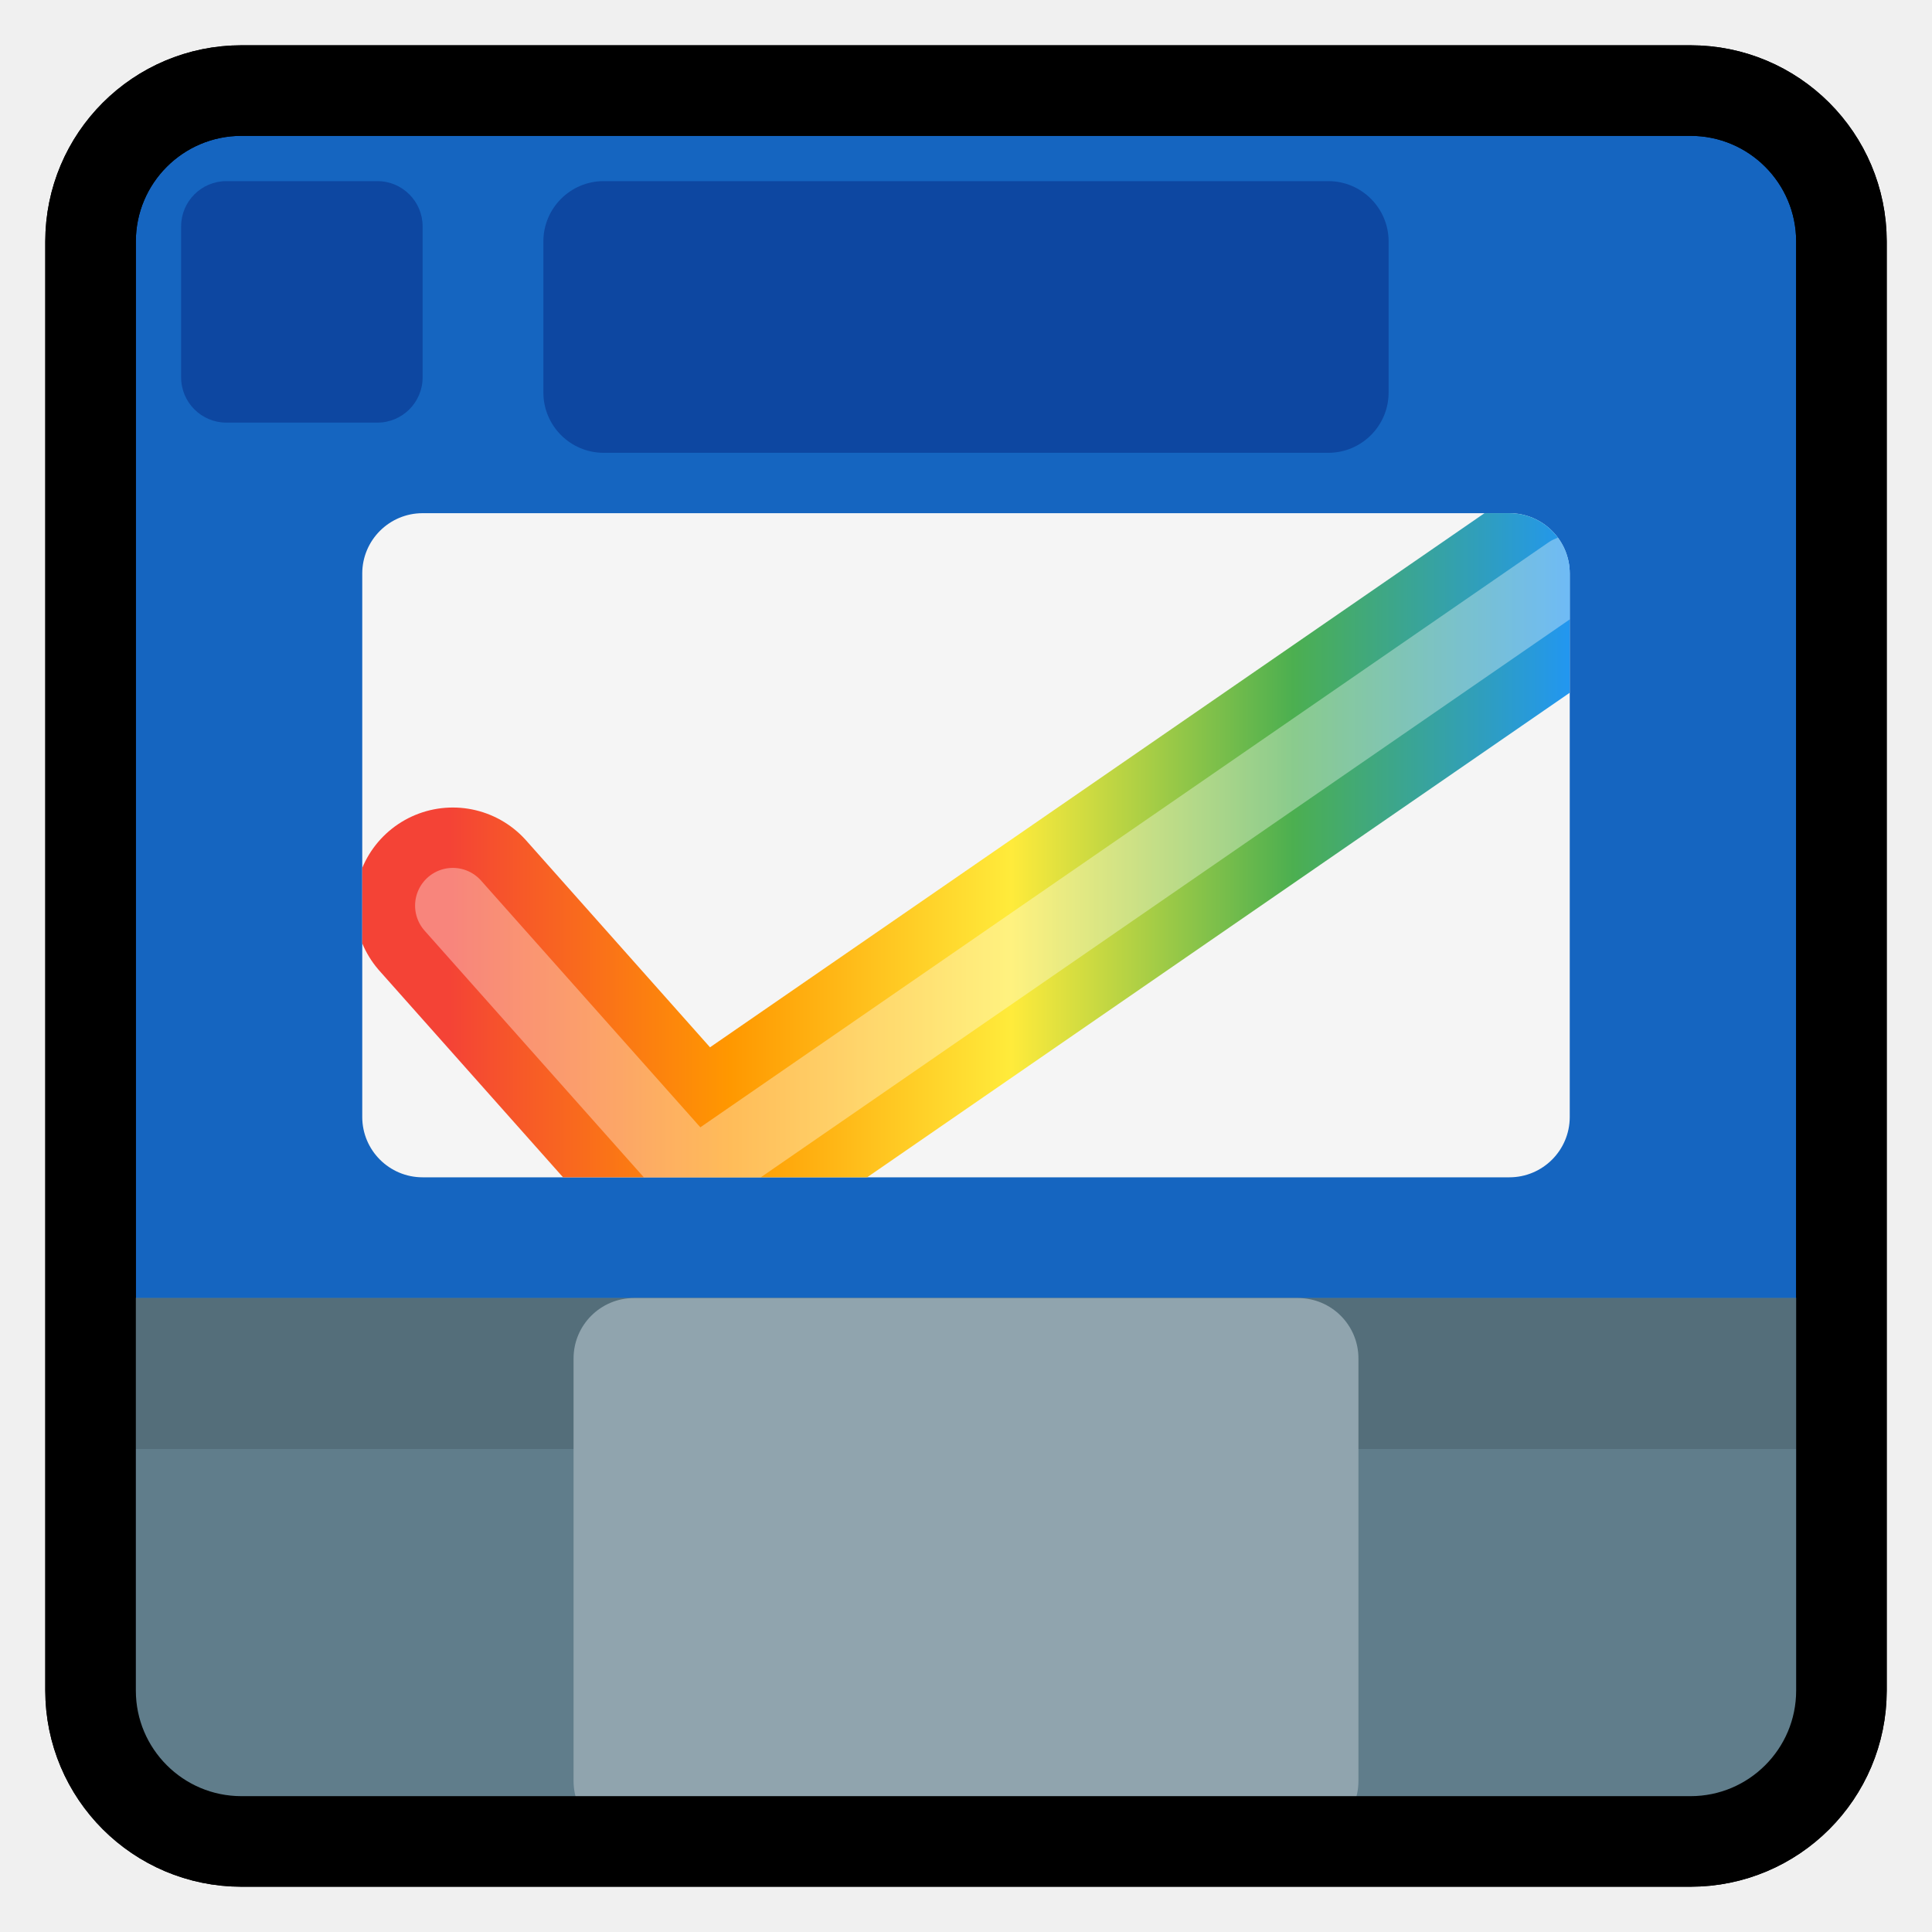
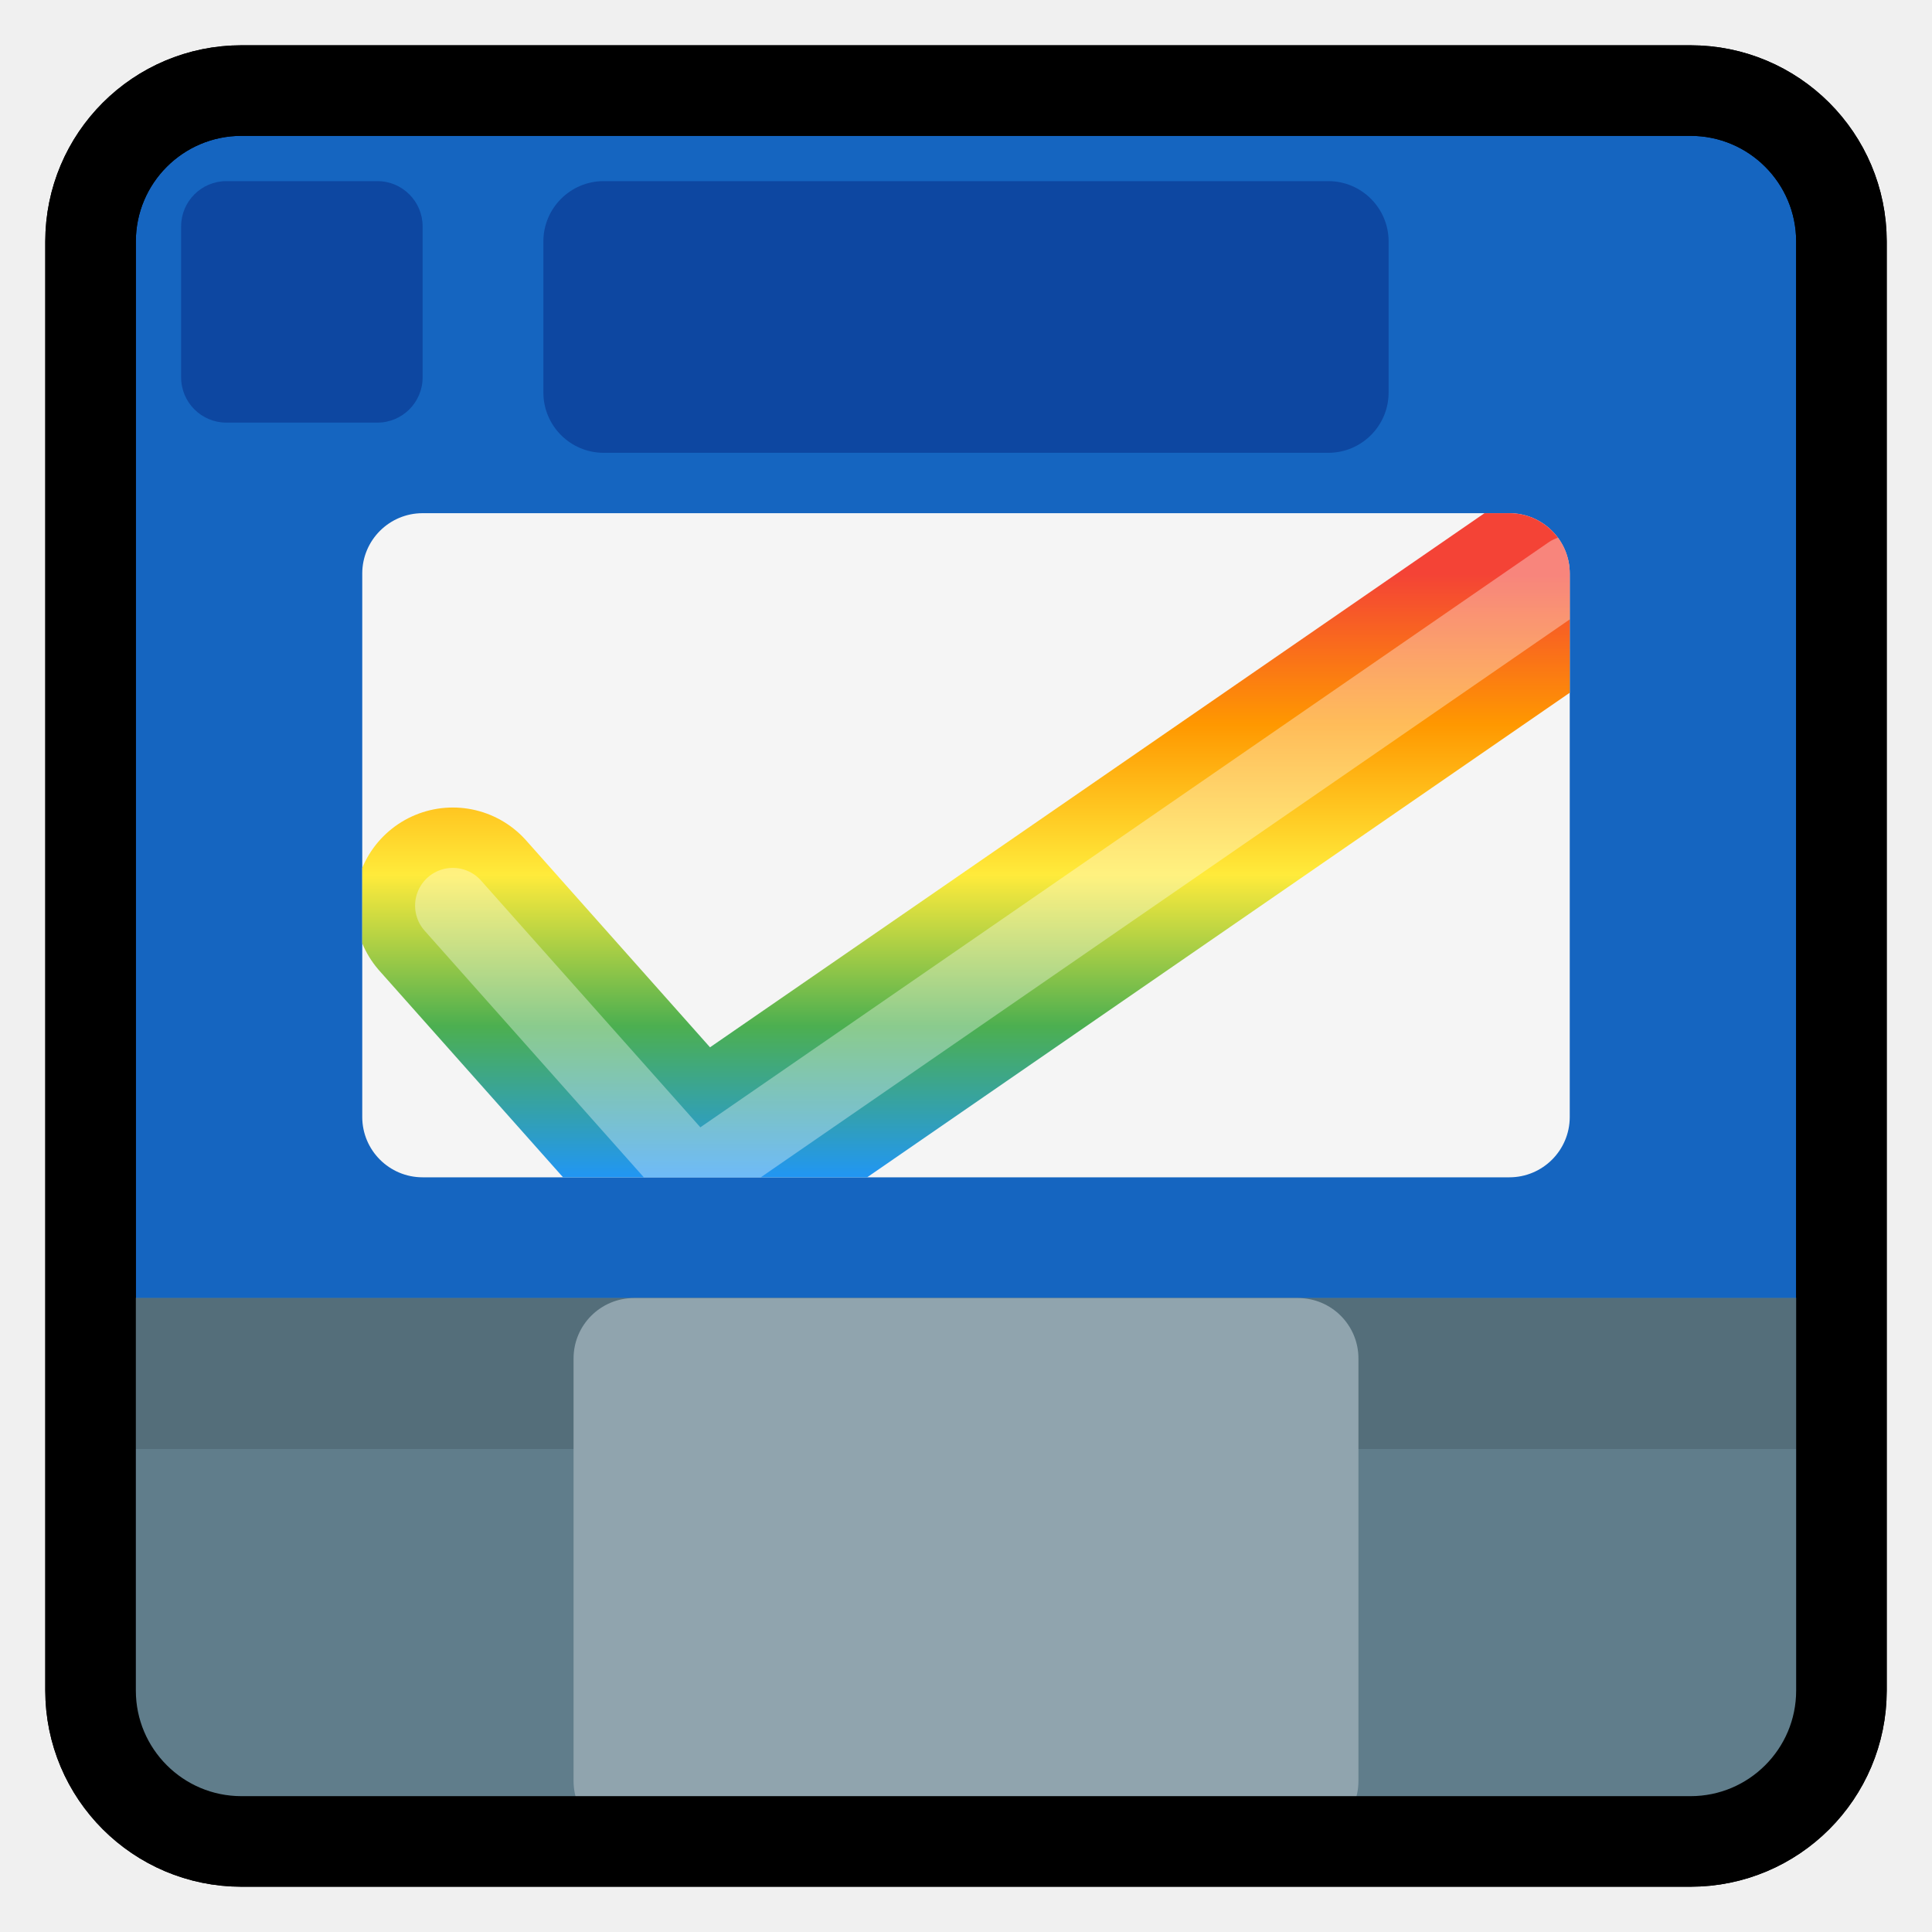
<svg xmlns="http://www.w3.org/2000/svg" viewBox="0 0 64 64" width="64" height="64">
  <defs>
-     <linearGradient id="amigaRainbow" x1="0%" y1="0%" x2="100%" y2="0%">
+     <linearGradient id="amigaRainbow" x1="0%" y1="0%" x2="0%" y2="100%">
      <stop offset="0%" stop-color="#F44336" />
      <stop offset="25%" stop-color="#FF9800" />
      <stop offset="50%" stop-color="#FFEB3B" />
      <stop offset="75%" stop-color="#4CAF50" />
      <stop offset="100%" stop-color="#2196F3" />
    </linearGradient>
    <clipPath id="labelClip">
      <rect x="12" y="17" width="40" height="22" rx="2" ry="2" />
    </clipPath>
  </defs>
  <rect x="3" y="3" width="58" height="58" rx="5" ry="5" fill="#1565C0" stroke="#000000" stroke-width="3" />
  <rect x="6" y="6" width="8" height="8" rx="1.5" ry="1.5" fill="#0D47A1" />
  <rect x="18" y="6" width="28" height="9" rx="2" ry="2" fill="#0D47A1" />
  <rect x="12" y="17" width="40" height="22" rx="2" ry="2" fill="#F5F5F5" />
  <g clip-path="url(#labelClip)">
    <polyline points="15,30  23,39  52,19" stroke="url(#amigaRainbow)" stroke-width="6.5" stroke-linecap="round" stroke-linejoin="round" fill="none" />
    <polyline points="15,30  23,39  52,19" stroke="#FFFFFF" stroke-opacity="0.35" stroke-width="2.5" stroke-linecap="round" stroke-linejoin="round" fill="none" />
  </g>
  <path d="M3,43 H61 V56 A5,5 0 0 1 56,61 H8 A5,5 0 0 1 3,56 Z" fill="#607D8B" />
  <rect x="3" y="43" width="58" height="5" fill="#546E7A" />
  <rect x="19" y="43" width="26" height="18" rx="2" ry="2" fill="#90A4AE" />
  <rect x="3" y="3" width="58" height="58" rx="5" ry="5" fill="none" stroke="#000000" stroke-width="3" />
</svg>
